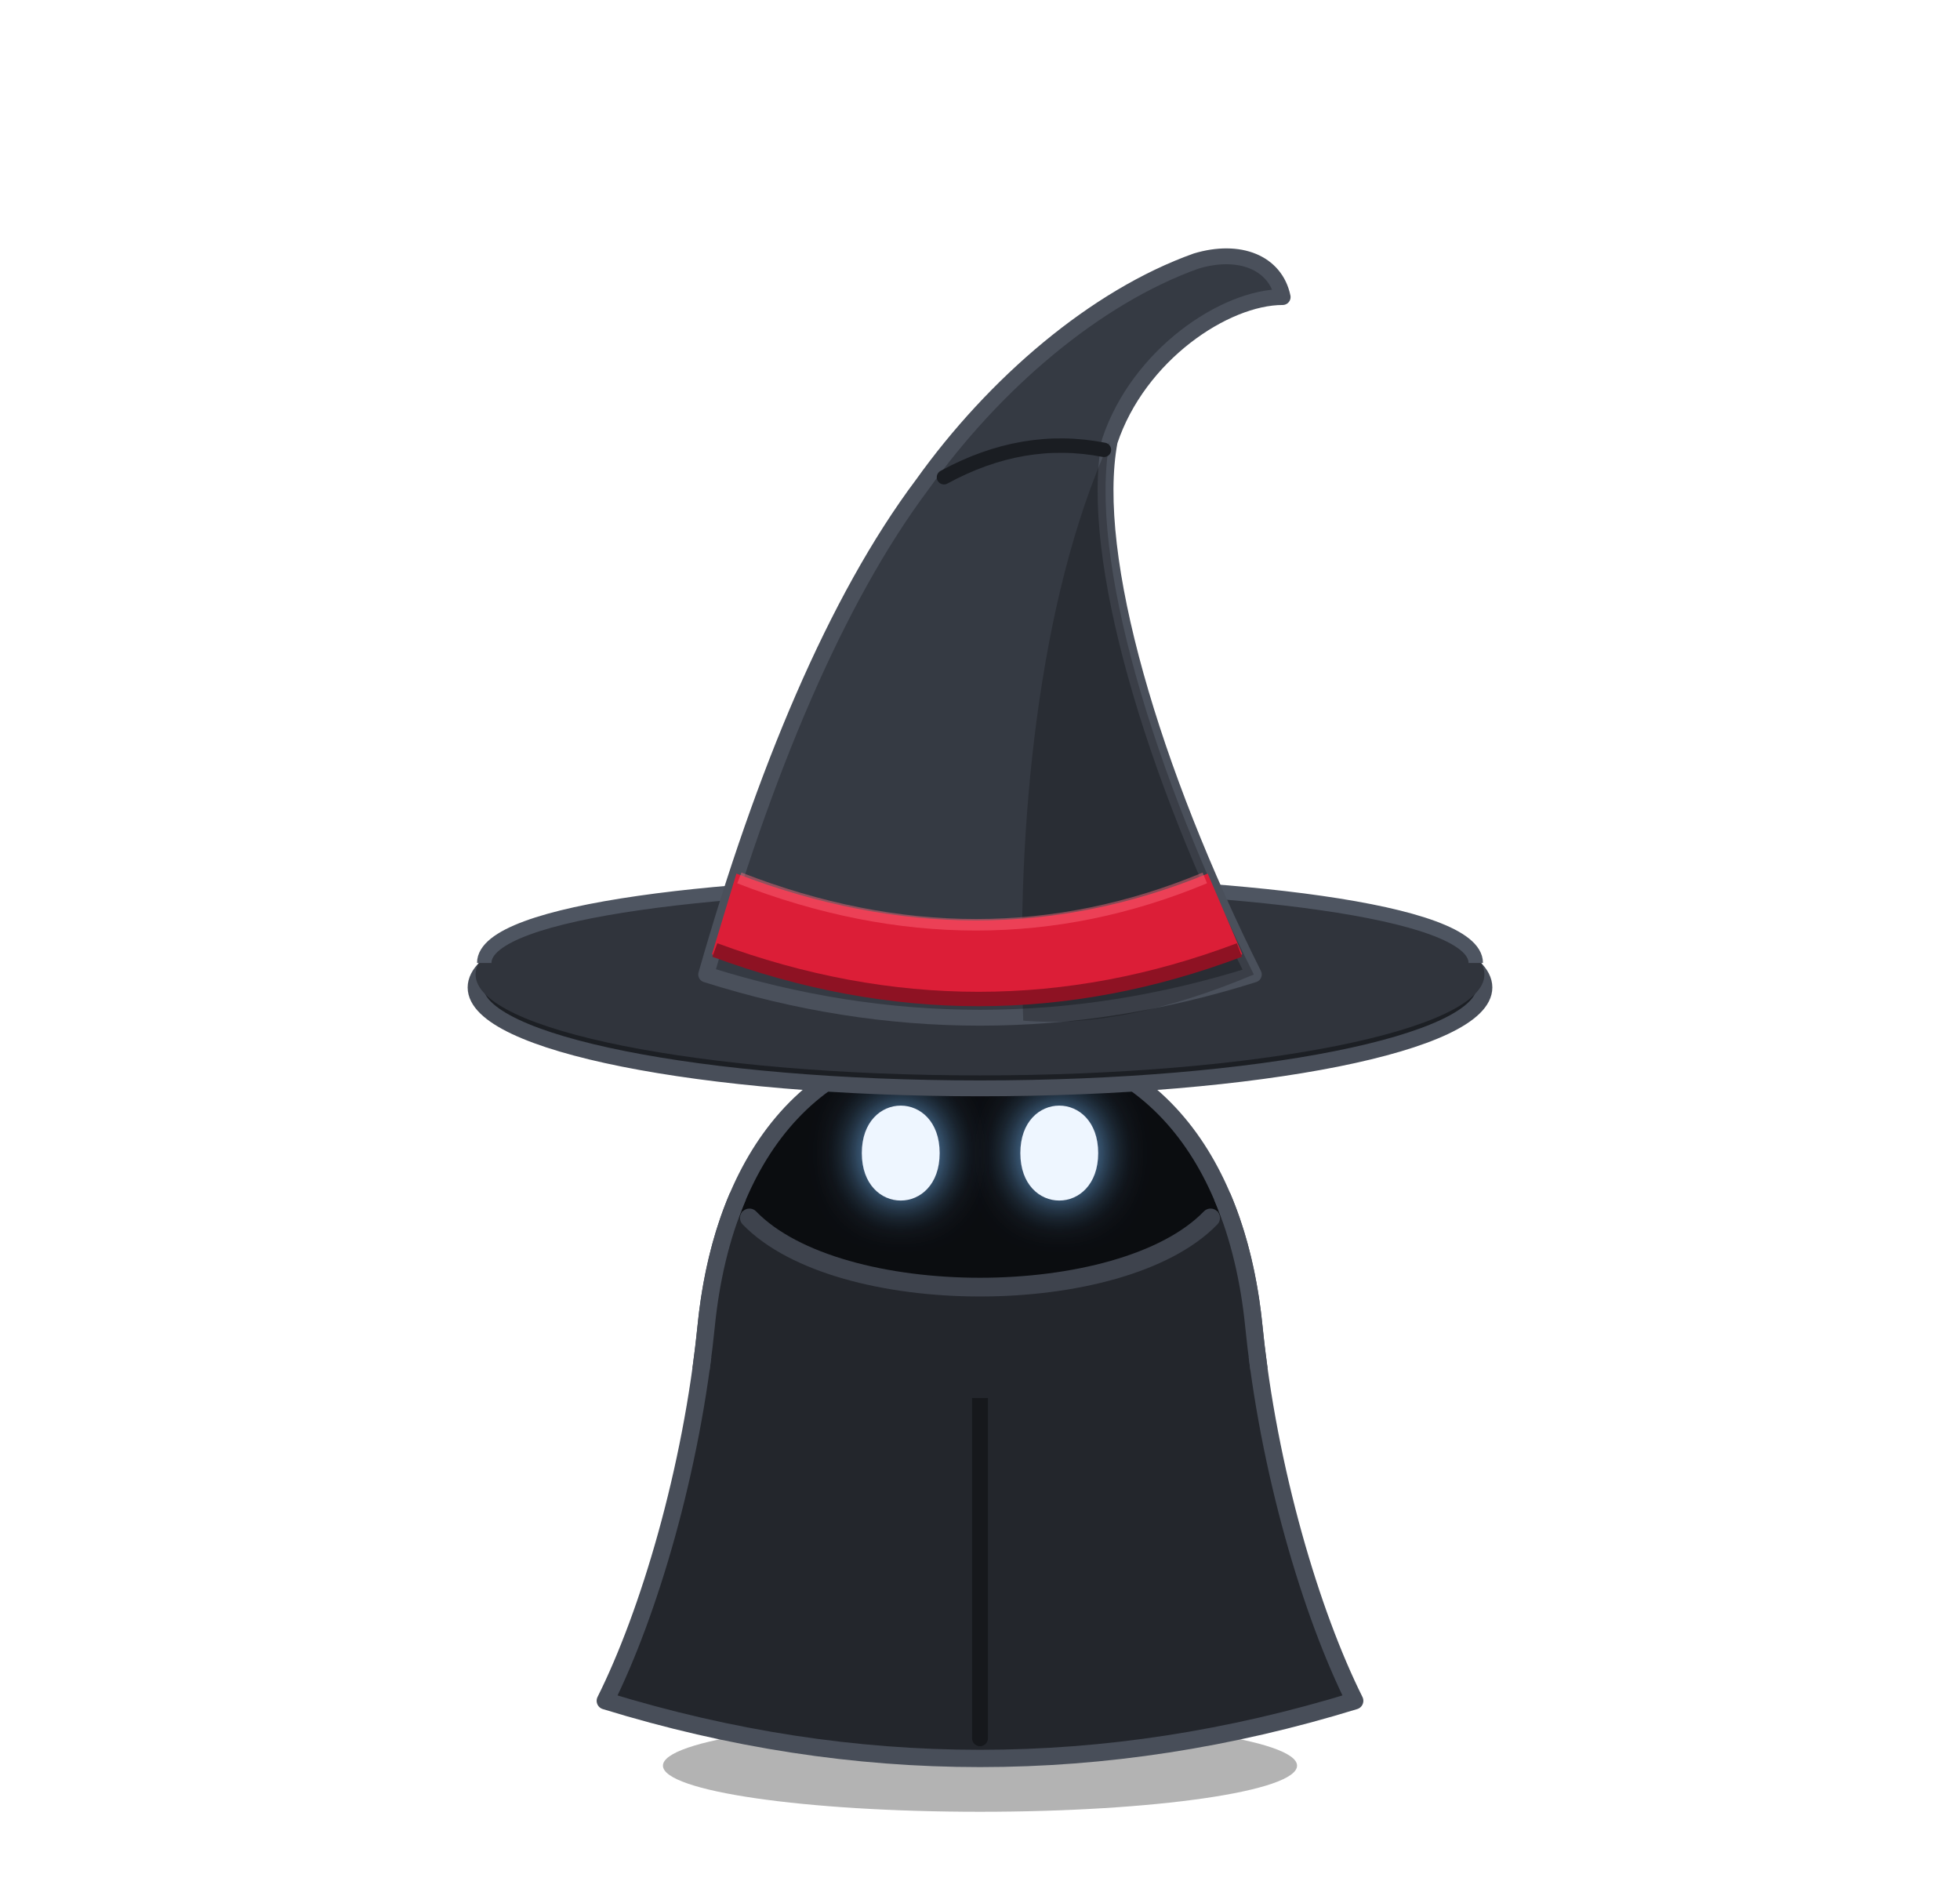
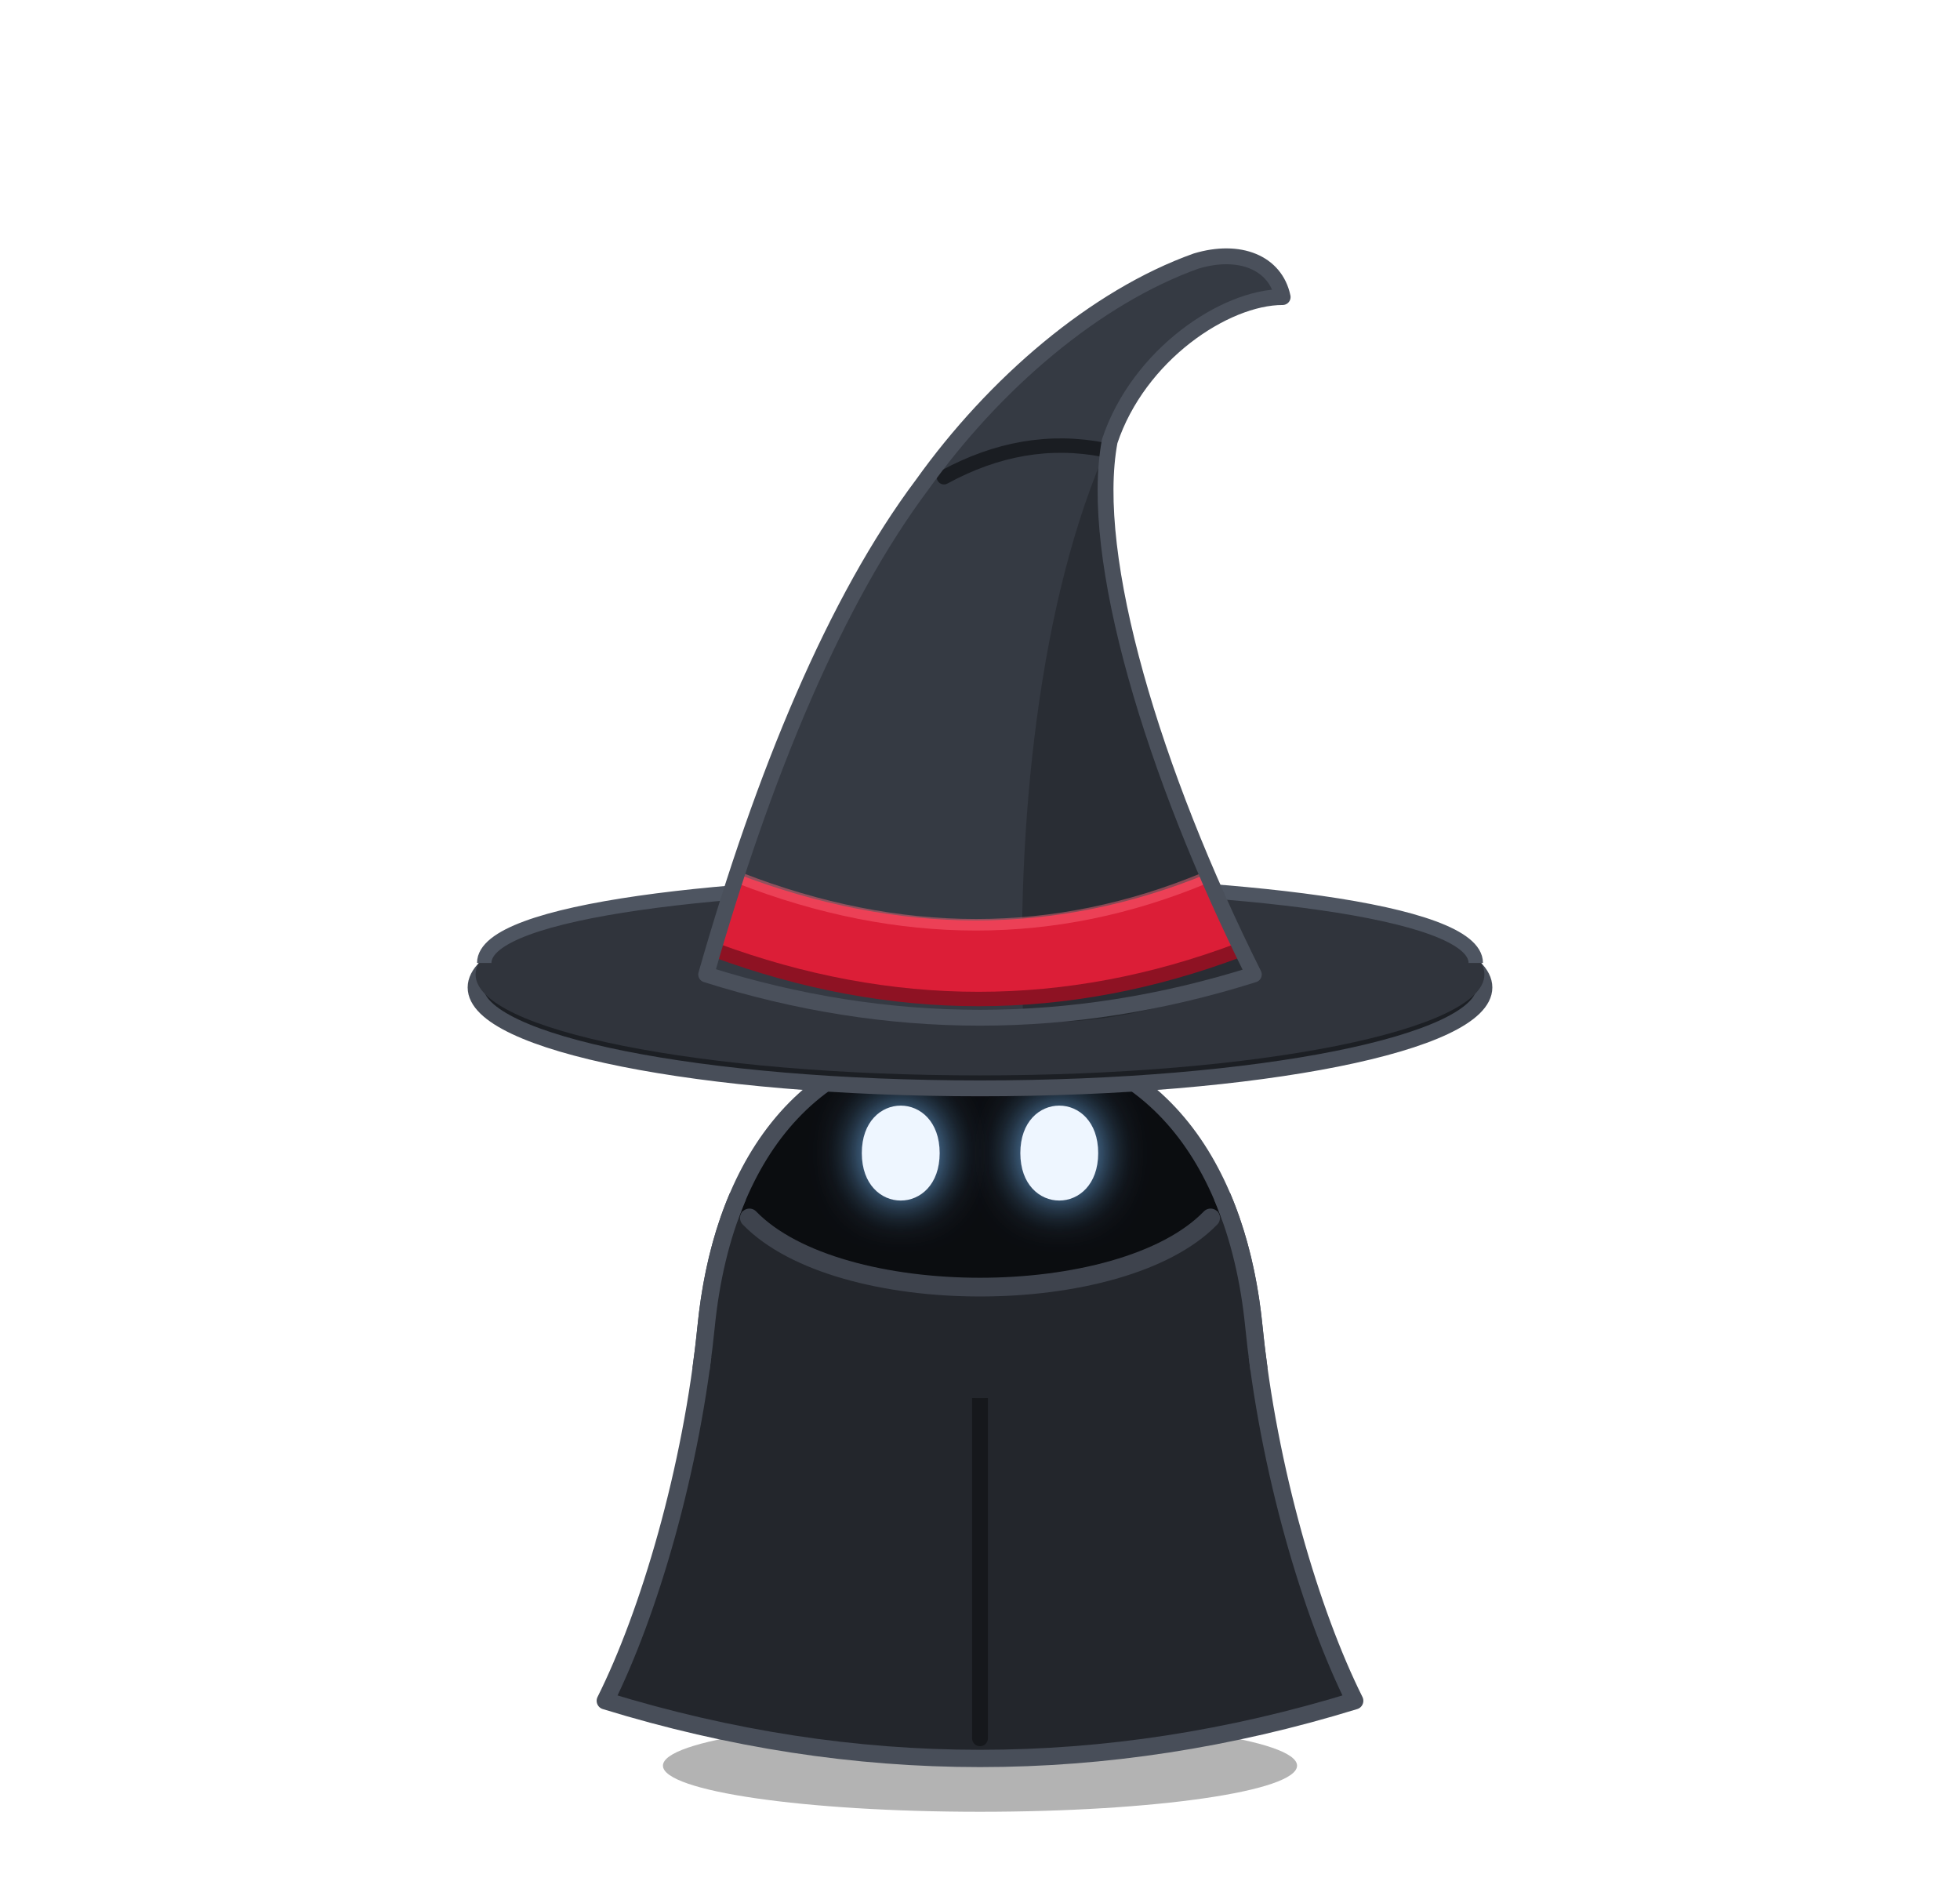
<svg xmlns="http://www.w3.org/2000/svg" width="136" height="132" viewBox="-8 -12 136 132">
  <defs>
    <filter id="wg0" x="-100%" y="-100%" width="300%" height="300%">
      <feGaussianBlur in="SourceAlpha" stdDeviation="1.6" result="b" />
      <feFlood flood-color="#78BEFF" flood-opacity="0.95" />
      <feComposite in2="b" operator="in" />
      <feMerge>
        <feMergeNode />
        <feMergeNode in="SourceGraphic" />
      </feMerge>
    </filter>
  </defs>
  <path d="M38 110.5C38 108.73 47.85 107.3 60 107.3C72.15 107.3 82 108.73 82 110.5C82 112.27 72.15 113.7 60 113.7C47.85 113.7 38 112.27 38 110.5Z" fill="#000000" opacity="0.3" />
  <g transform="translate(60 110) rotate(0 0 0) scale(1 1) translate(-60 -110) translate(0 0)">
    <path d="M60 60C47 60 42 70 41 80C40 90 37 100 34 106Q60 114 86 106C83 100 80 90 79 80C78 70 73 60 60 60Z" fill="#23262C" />
    <path d="M60 85L60 108.6" fill="none" stroke="#16181C" stroke-width="1.1" stroke-linecap="round" />
    <path d="M60 60C50.32 60 45.08 65.54 42.62 72.5L43.5 72.5C50 79 70 79 76.5 72.5L77.38 72.5C74.92 65.54 69.68 60 60 60Z" fill="#0B0D10" />
    <path d="M60 60C47 60 42 70 41 80C40 90 37 100 34 106Q60 114 86 106C83 100 80 90 79 80C78 70 73 60 60 60Z" fill="none" stroke="#484E59" stroke-width="1.2" stroke-linejoin="round" />
    <path d="M51.8 68C51.8 63.61 57.2 63.61 57.2 68C57.2 72.39 51.8 72.39 51.8 68Z" fill="#EEF6FF" filter="url(#wg0)" />
    <path d="M62.8 68C62.8 63.61 68.2 63.61 68.2 68C68.2 72.39 62.8 72.39 62.8 68Z" fill="#EEF6FF" filter="url(#wg0)" />
    <path d="M43.5 72C50 78.5 70 78.5 76.5 72C78.2 75.5 79 79 79.2 82Q60 88 40.8 82C41 79 41.8 75.5 43.5 72Z" fill="#23262C" />
    <path d="M43.2 71C42 73.8 41.31 76.9 41 80C40.9 81 40.78 82 40.64 83M76.8 71C78 73.8 78.69 76.9 79 80C79.1 81 79.22 82 79.36 83" fill="none" stroke="#484E59" stroke-width="1.2" />
    <path d="M44 72.5C50.2 78.9 69.8 78.9 76 72.5" fill="none" stroke="#3E434D" stroke-width="1.3" stroke-linecap="round" />
    <g transform="translate(0 -0.39) rotate(0 60 56) rotate(0 25 56)">
      <path d="M25 56.9C25 53.03 40.67 49.9 60 49.9C79.33 49.9 95 53.03 95 56.9C95 60.77 79.33 63.9 60 63.9C40.67 63.9 25 60.77 25 56.9Z" fill="#1C1F24" stroke="#484E59" stroke-width="1.1" />
      <path d="M25 56C25 52.13 40.67 49 60 49C79.33 49 95 52.13 95 56C95 59.87 79.33 63 60 63C40.67 63 25 59.87 25 56Z" fill="#30343C" />
      <path d="M25.6 55.2C25.6 47.8 94.4 47.8 94.4 55.2" fill="none" stroke="#4E5561" stroke-width="1" />
-       <path d="M41 56C45 42 50 30 56 22C61 15 68 9 75 6.5C78 5.6 80.5 6.6 81 9C77 9 71 13 69 19C67.5 27 72 42 79 56Q60 62 41 56Z" fill="#353A43" stroke="#4A505B" stroke-width="1.1" stroke-linejoin="round" />
+       <path d="M41 56C45 42 50 30 56 22C61 15 68 9 75 6.5C78 5.6 80.5 6.6 81 9C77 9 71 13 69 19C67.5 27 72 42 79 56Q60 62 41 56Z" fill="#353A43" />
      <path d="M69 19C67.5 27 72 42 79 56Q70 59.8 63 59.2C62.5 46 64 30 69 19Z" fill="#000000" opacity="0.22" />
      <path d="M57.5 21.5Q63 18.5 68.6 19.6" fill="none" stroke="#1A1D22" stroke-width="1" stroke-linecap="round" />
      <path d="M43.1 49Q60 55.5 75.8 49L78.2 54.6Q60 61.4 41.4 54.6Z" fill="#DC1E37" />
      <path d="M43.3 49.3Q60 55.8 75.6 49.3" fill="none" stroke="#FF6B7D" stroke-width="0.8" opacity="0.45" />
      <path d="M41.6 54.3Q60 61.1 78 54.3" fill="none" stroke="#8E1223" stroke-width="1" />
+       <path d="M41 56C45 42 50 30 56 22C61 15 68 9 75 6.5C78 5.6 80.5 6.6 81 9C77 9 71 13 69 19C67.5 27 72 42 79 56Q60 62 41 56Z" fill="none" stroke="#4A505B" stroke-width="1.1" stroke-linejoin="round" />
    </g>
  </g>
</svg>
